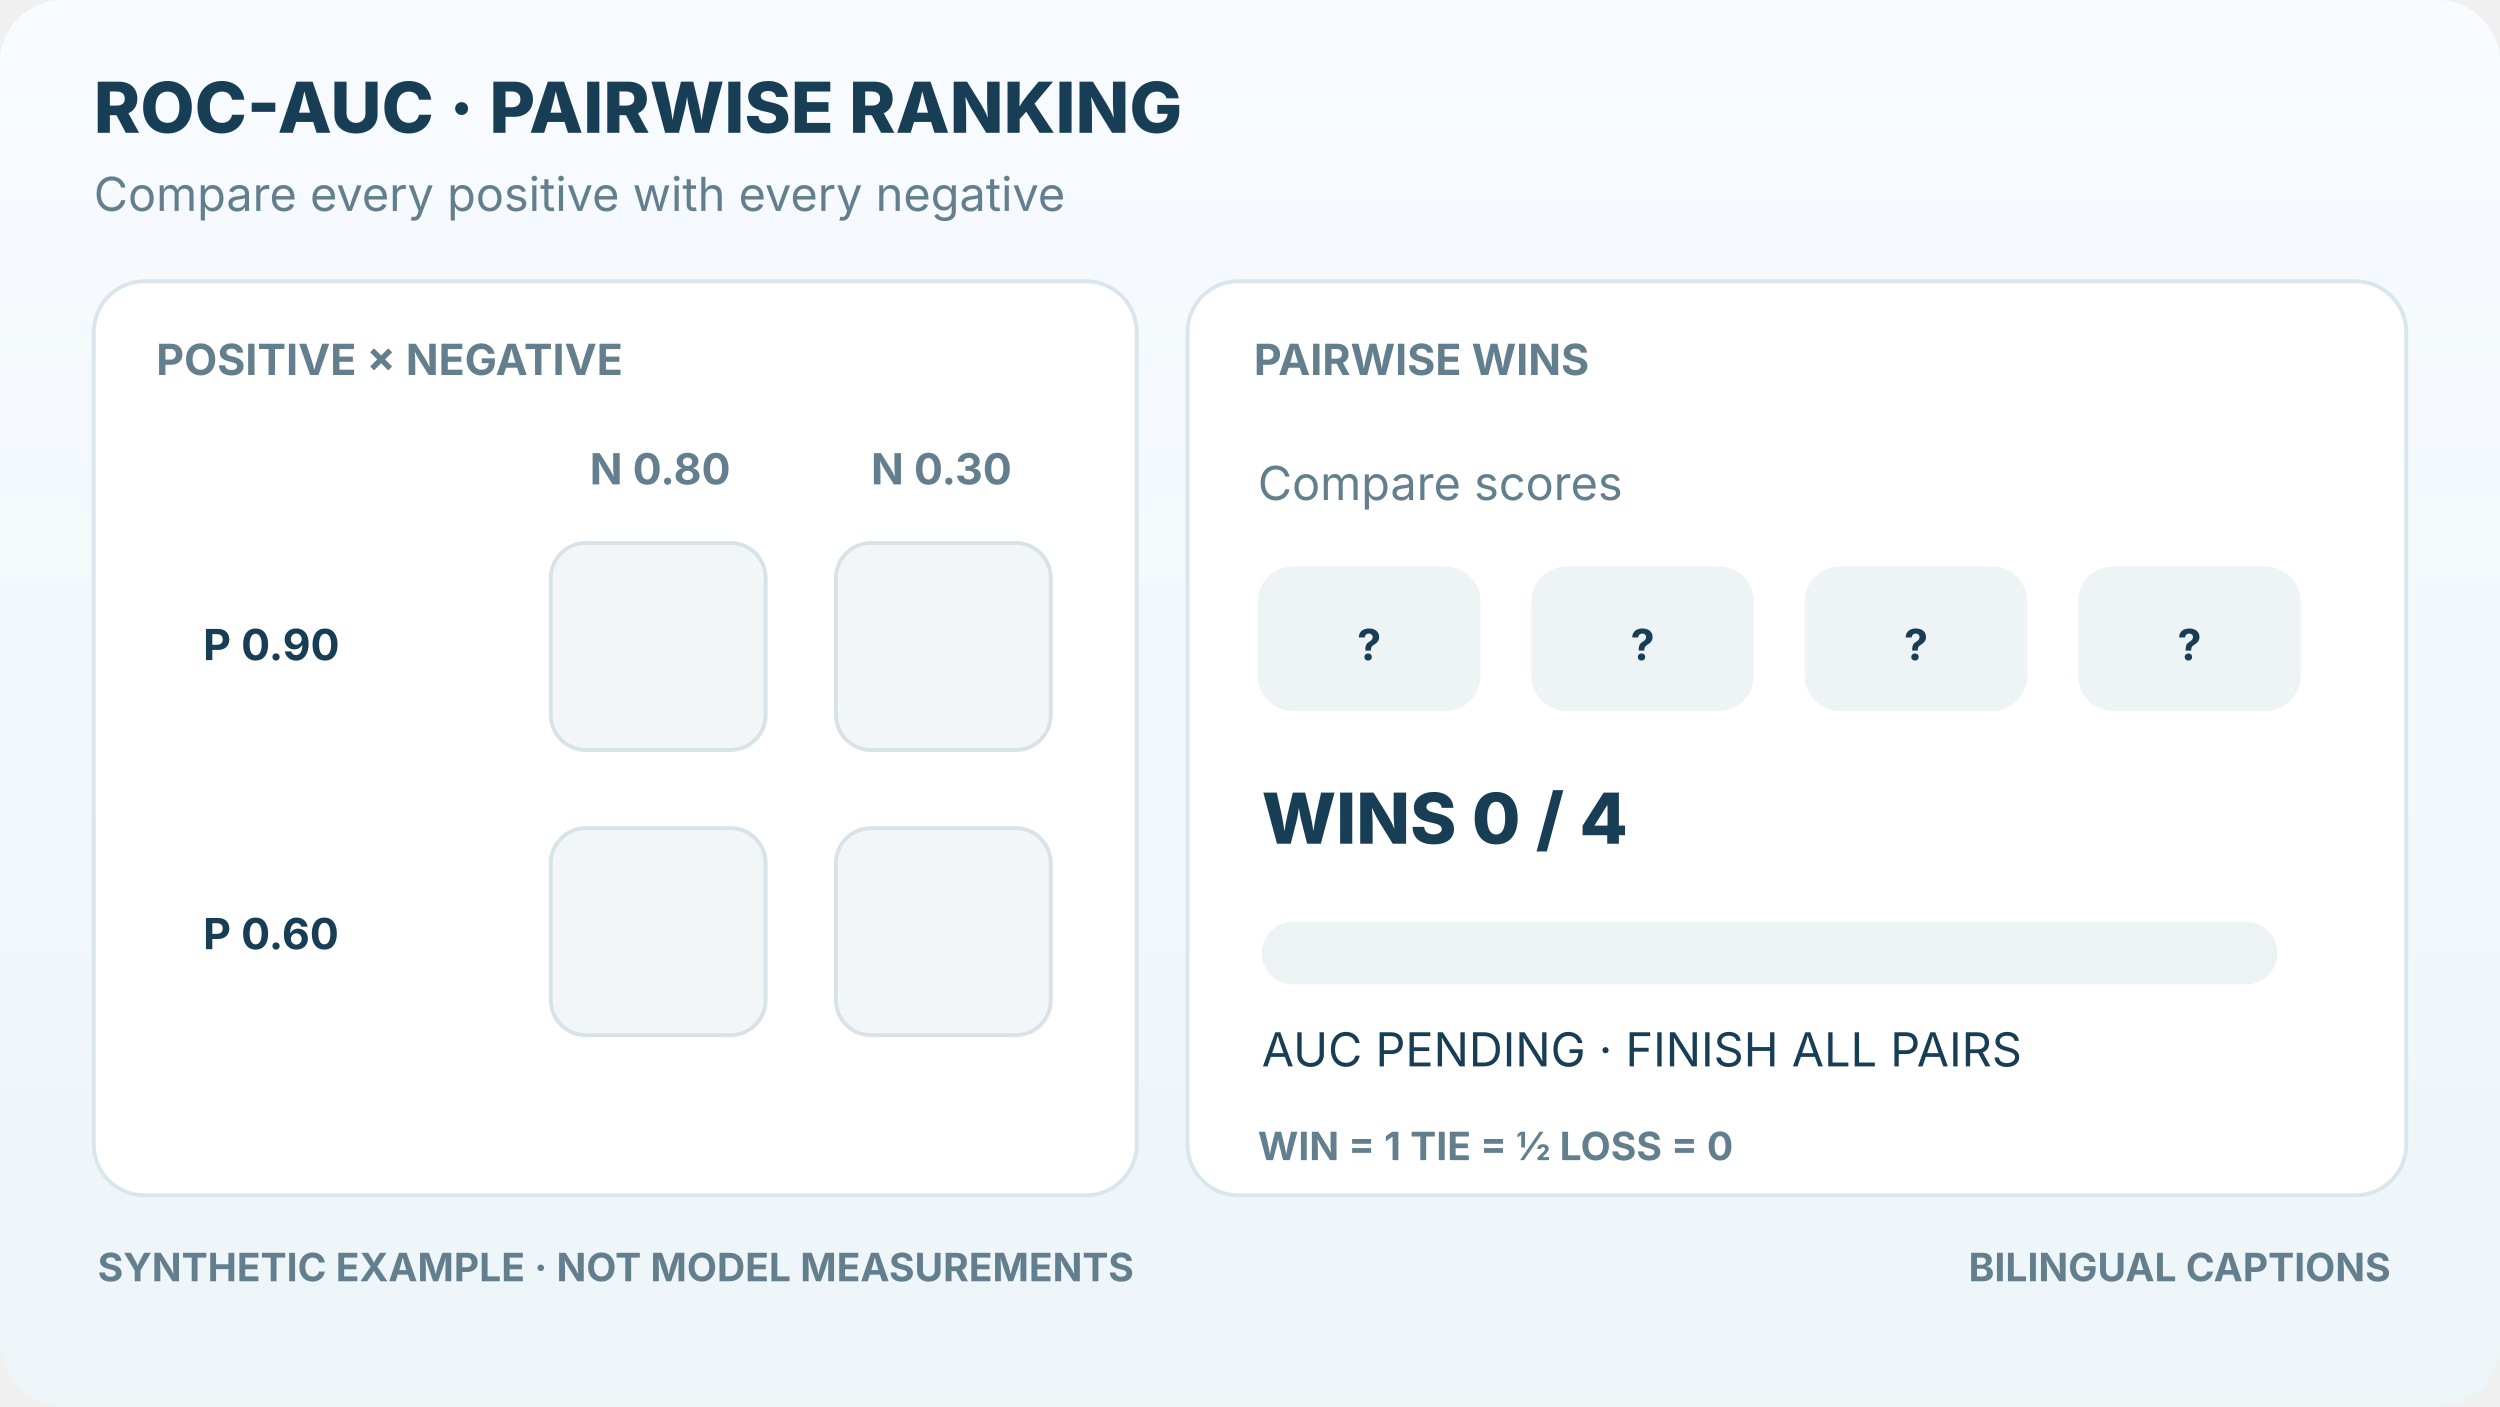
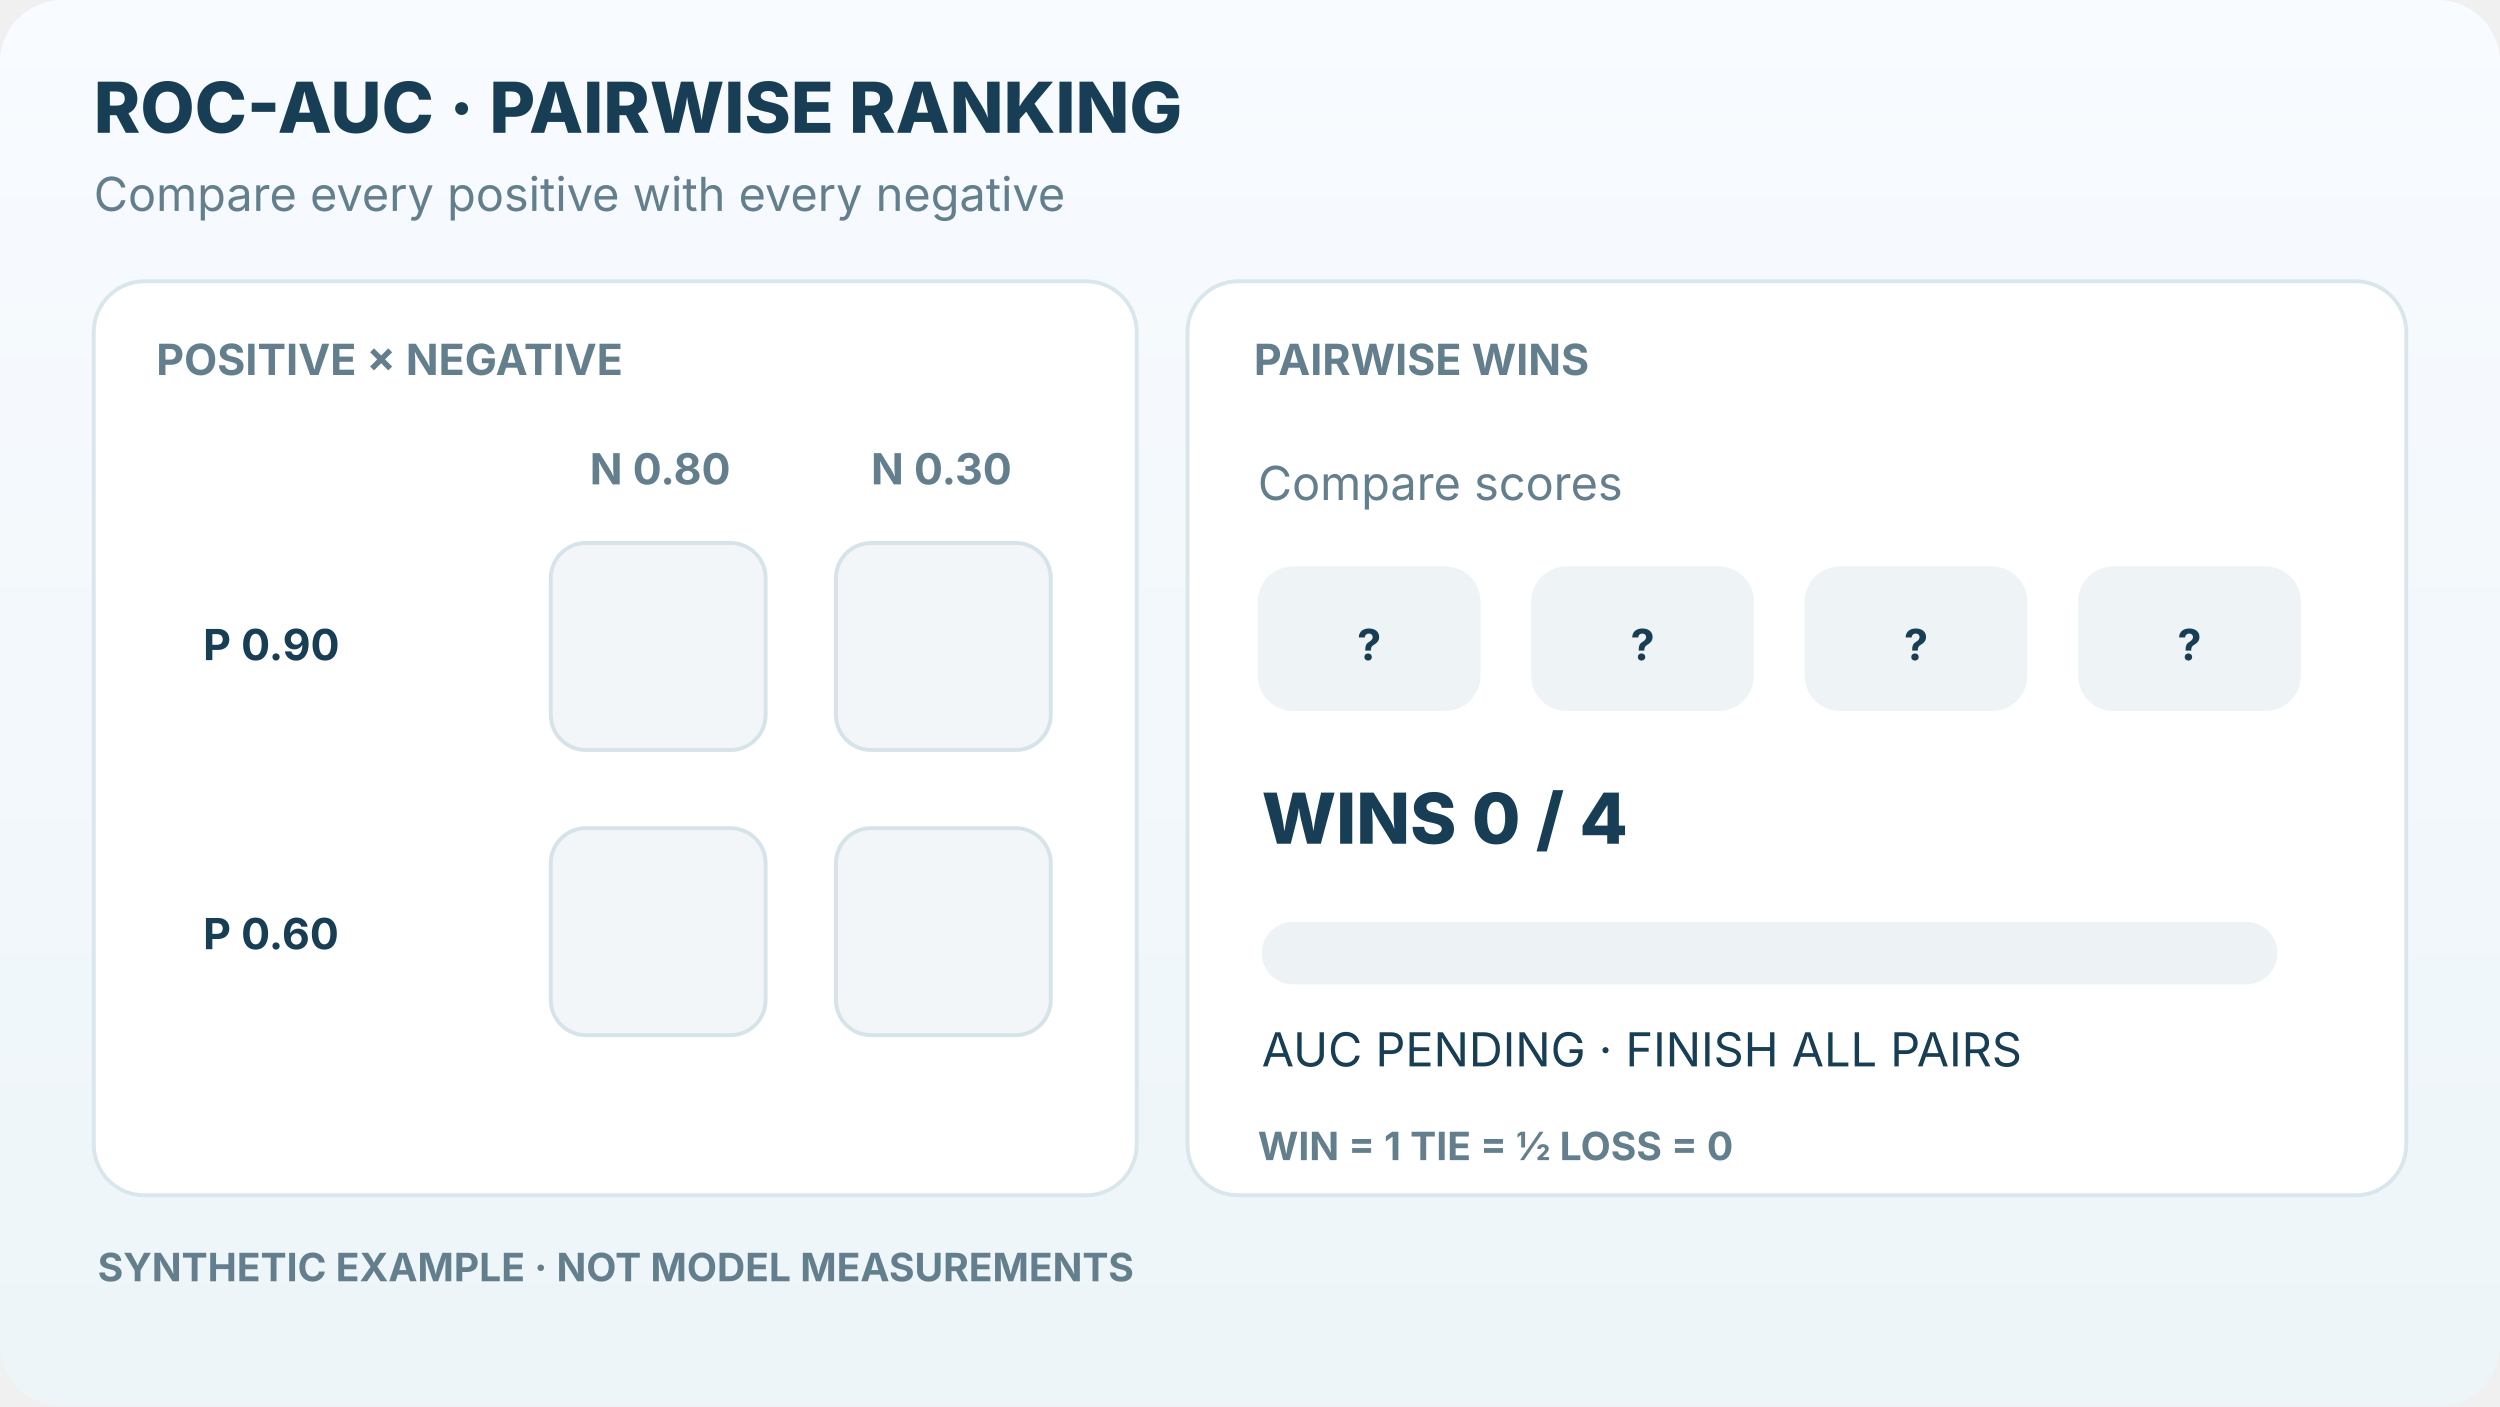
<svg xmlns="http://www.w3.org/2000/svg" width="640" height="360" viewBox="0 0 640 360" role="img" aria-labelledby="title desc">
  <defs>
    <linearGradient id="paper" x2="0" y2="1">
      <stop stop-color="#f8fbff" />
      <stop offset="1" stop-color="#edf5f8" />
    </linearGradient>
  </defs>
  <rect width="640" height="360" rx="16" fill="url(#paper)" />
  <style>text{font-family:Inter,system-ui,Arial,sans-serif;fill:#183e55}.h{font-size:18px;font-weight:800}.s{font-size:12px}.m{font-size:11px;font-weight:650}.tiny{font-size:10px;font-weight:650}.muted{fill:#637f8e}.motion-layer{display:inline}.still-layer{display:none}@media(prefers-reduced-motion:reduce){.motion-layer{display:none!important}.still-layer{display:inline!important}}</style>
  <text x="24" y="34" class="h">ROC-AUC  ·  PAIRWISE RANKING</text>
  <text x="24" y="54" class="s muted">Compare every positive with every negative</text>
  <rect x="24" y="72" width="267" height="234" fill="#fff" rx="13" stroke="#d9e6ec" />
  <rect x="304" y="72" width="312" height="234" fill="#fff" rx="13" stroke="#d9e6ec" />
  <text x="40" y="96" class="m muted">POSITIVE × NEGATIVE</text>
  <text x="321" y="96" class="m muted">PAIRWISE WINS</text>
  <text x="25" y="328" class="tiny muted">SYNTHETIC EXAMPLE  ·  NOT MODEL MEASUREMENTS</text>
-   <text x="612" y="328" class="tiny muted" text-anchor="end">BILINGUAL CAPTIONS</text>
  <text x="169" y="124" class="m muted" text-anchor="middle">N 0.80</text>
  <text x="241" y="124" class="m muted" text-anchor="middle">N 0.30</text>
  <text x="52" y="169" class="m">P 0.90</text>
  <text x="52" y="243" class="m">P 0.60</text>
  <rect x="141" y="139" width="55" height="53" fill="#f2f6f8" rx="9" stroke="#d6e3e9" />
  <rect x="214" y="139" width="55" height="53" fill="#f2f6f8" rx="9" stroke="#d6e3e9" />
  <rect x="141" y="212" width="55" height="53" fill="#f2f6f8" rx="9" stroke="#d6e3e9" />
  <rect x="214" y="212" width="55" height="53" fill="#f2f6f8" rx="9" stroke="#d6e3e9" />
  <text x="322" y="128" class="s muted">Compare scores</text>
  <text x="322" y="297" class="tiny muted">WIN = 1    TIE = ½    LOSS = 0</text>
  <g class="motion-layer moving">
    <g opacity="1">
      <animate attributeName="opacity" dur="12s" repeatCount="indefinite" calcMode="discrete" keyTimes="0.000;0.200;0.400;0.600;0.800;1.000" values="1;0;0;0;0;0" />
      <rect x="322" y="145" width="57" height="37" fill="#eef3f6" rx="9" />
      <text x="350.5" y="169" class="m" text-anchor="middle">?</text>
      <rect x="392" y="145" width="57" height="37" fill="#eef3f6" rx="9" />
      <text x="420.5" y="169" class="m" text-anchor="middle">?</text>
      <rect x="462" y="145" width="57" height="37" fill="#eef3f6" rx="9" />
      <text x="490.5" y="169" class="m" text-anchor="middle">?</text>
      <rect x="532" y="145" width="57" height="37" fill="#eef3f6" rx="9" />
      <text x="560.5" y="169" class="m" text-anchor="middle">?</text>
      <text x="323" y="216" class="h">WINS   0 / 4</text>
      <rect x="323" y="236" width="260" height="16" fill="#edf2f5" rx="8" />
      <rect x="323" y="236" width="0" height="16" fill="#258f93" rx="8" />
      <text x="323" y="273" class="s">AUC PENDING · FINISH ALL PAIRS</text>
    </g>
    <g opacity="0">
      <animate attributeName="opacity" dur="12s" repeatCount="indefinite" calcMode="discrete" keyTimes="0.000;0.200;0.400;0.600;0.800;1.000" values="0;1;0;0;0;0" />
      <rect x="141" y="139" width="55" height="53" fill="#d9f3ed" rx="9" stroke="#183e55" stroke-width="2.4" />
      <text x="168.5" y="174" class="h" text-anchor="middle">✓</text>
      <rect x="322" y="145" width="57" height="37" fill="#d9f3ed" rx="9" />
      <text x="350.5" y="169" class="m" text-anchor="middle">WIN</text>
      <rect x="392" y="145" width="57" height="37" fill="#eef3f6" rx="9" />
      <text x="420.5" y="169" class="m" text-anchor="middle">?</text>
      <rect x="462" y="145" width="57" height="37" fill="#eef3f6" rx="9" />
      <text x="490.5" y="169" class="m" text-anchor="middle">?</text>
      <rect x="532" y="145" width="57" height="37" fill="#eef3f6" rx="9" />
      <text x="560.5" y="169" class="m" text-anchor="middle">?</text>
      <text x="323" y="216" class="h">WINS   1 / 4</text>
      <rect x="323" y="236" width="260" height="16" fill="#edf2f5" rx="8" />
      <rect x="323" y="236" width="65" height="16" fill="#258f93" rx="8" />
      <text x="323" y="273" class="s">AUC PENDING · FINISH ALL PAIRS</text>
    </g>
    <g opacity="0">
      <animate attributeName="opacity" dur="12s" repeatCount="indefinite" calcMode="discrete" keyTimes="0.000;0.200;0.400;0.600;0.800;1.000" values="0;0;1;0;0;0" />
      <rect x="141" y="139" width="55" height="53" fill="#d9f3ed" rx="9" stroke="#bdd5d9" stroke-width="1" />
      <text x="168.5" y="174" class="h" text-anchor="middle">✓</text>
      <rect x="214" y="139" width="55" height="53" fill="#d9f3ed" rx="9" stroke="#183e55" stroke-width="2.4" />
      <text x="241.5" y="174" class="h" text-anchor="middle">✓</text>
      <rect x="322" y="145" width="57" height="37" fill="#d9f3ed" rx="9" />
      <text x="350.5" y="169" class="m" text-anchor="middle">WIN</text>
      <rect x="392" y="145" width="57" height="37" fill="#d9f3ed" rx="9" />
      <text x="420.5" y="169" class="m" text-anchor="middle">WIN</text>
      <rect x="462" y="145" width="57" height="37" fill="#eef3f6" rx="9" />
      <text x="490.5" y="169" class="m" text-anchor="middle">?</text>
      <rect x="532" y="145" width="57" height="37" fill="#eef3f6" rx="9" />
      <text x="560.5" y="169" class="m" text-anchor="middle">?</text>
      <text x="323" y="216" class="h">WINS   2 / 4</text>
      <rect x="323" y="236" width="260" height="16" fill="#edf2f5" rx="8" />
      <rect x="323" y="236" width="130" height="16" fill="#258f93" rx="8" />
      <text x="323" y="273" class="s">AUC PENDING · FINISH ALL PAIRS</text>
    </g>
    <g opacity="0">
      <animate attributeName="opacity" dur="12s" repeatCount="indefinite" calcMode="discrete" keyTimes="0.000;0.200;0.400;0.600;0.800;1.000" values="0;0;0;1;0;0" />
      <rect x="141" y="139" width="55" height="53" fill="#d9f3ed" rx="9" stroke="#bdd5d9" stroke-width="1" />
      <text x="168.5" y="174" class="h" text-anchor="middle">✓</text>
      <rect x="214" y="139" width="55" height="53" fill="#d9f3ed" rx="9" stroke="#bdd5d9" stroke-width="1" />
      <text x="241.5" y="174" class="h" text-anchor="middle">✓</text>
      <rect x="141" y="212" width="55" height="53" fill="#ffebdc" rx="9" stroke="#183e55" stroke-width="2.4" />
      <text x="168.5" y="247" class="h" text-anchor="middle">×</text>
      <rect x="322" y="145" width="57" height="37" fill="#d9f3ed" rx="9" />
      <text x="350.5" y="169" class="m" text-anchor="middle">WIN</text>
      <rect x="392" y="145" width="57" height="37" fill="#d9f3ed" rx="9" />
      <text x="420.5" y="169" class="m" text-anchor="middle">WIN</text>
      <rect x="462" y="145" width="57" height="37" fill="#ffebdc" rx="9" />
      <text x="490.5" y="169" class="m" text-anchor="middle">LOSS</text>
      <rect x="532" y="145" width="57" height="37" fill="#eef3f6" rx="9" />
      <text x="560.5" y="169" class="m" text-anchor="middle">?</text>
      <text x="323" y="216" class="h">WINS   2 / 4</text>
      <rect x="323" y="236" width="260" height="16" fill="#edf2f5" rx="8" />
      <rect x="323" y="236" width="130" height="16" fill="#258f93" rx="8" />
      <text x="323" y="273" class="s">AUC PENDING · FINISH ALL PAIRS</text>
    </g>
    <g opacity="0">
      <animate attributeName="opacity" dur="12s" repeatCount="indefinite" calcMode="discrete" keyTimes="0.000;0.200;0.400;0.600;0.800;1.000" values="0;0;0;0;1;0" />
      <rect x="141" y="139" width="55" height="53" fill="#d9f3ed" rx="9" stroke="#bdd5d9" stroke-width="1" />
      <text x="168.5" y="174" class="h" text-anchor="middle">✓</text>
      <rect x="214" y="139" width="55" height="53" fill="#d9f3ed" rx="9" stroke="#bdd5d9" stroke-width="1" />
      <text x="241.5" y="174" class="h" text-anchor="middle">✓</text>
      <rect x="141" y="212" width="55" height="53" fill="#ffebdc" rx="9" stroke="#bdd5d9" stroke-width="1" />
      <text x="168.5" y="247" class="h" text-anchor="middle">×</text>
      <rect x="214" y="212" width="55" height="53" fill="#d9f3ed" rx="9" stroke="#183e55" stroke-width="2.4" />
      <text x="241.5" y="247" class="h" text-anchor="middle">✓</text>
      <rect x="322" y="145" width="57" height="37" fill="#d9f3ed" rx="9" />
      <text x="350.5" y="169" class="m" text-anchor="middle">WIN</text>
      <rect x="392" y="145" width="57" height="37" fill="#d9f3ed" rx="9" />
      <text x="420.5" y="169" class="m" text-anchor="middle">WIN</text>
      <rect x="462" y="145" width="57" height="37" fill="#ffebdc" rx="9" />
      <text x="490.5" y="169" class="m" text-anchor="middle">LOSS</text>
      <rect x="532" y="145" width="57" height="37" fill="#d9f3ed" rx="9" />
      <text x="560.5" y="169" class="m" text-anchor="middle">WIN</text>
      <text x="323" y="216" class="h">WINS   3 / 4</text>
      <rect x="323" y="236" width="260" height="16" fill="#edf2f5" rx="8" />
      <rect x="323" y="236" width="195" height="16" fill="#258f93" rx="8" />
      <text x="323" y="273" class="s">AUC = 0.750</text>
    </g>
  </g>
  <g class="still-layer">
    <rect x="141" y="139" width="55" height="53" fill="#d9f3ed" rx="9" stroke="#bdd5d9" stroke-width="1" />
    <text x="168.5" y="174" class="h" text-anchor="middle">✓</text>
    <rect x="214" y="139" width="55" height="53" fill="#d9f3ed" rx="9" stroke="#bdd5d9" stroke-width="1" />
    <text x="241.5" y="174" class="h" text-anchor="middle">✓</text>
    <rect x="141" y="212" width="55" height="53" fill="#ffebdc" rx="9" stroke="#bdd5d9" stroke-width="1" />
    <text x="168.5" y="247" class="h" text-anchor="middle">×</text>
    <rect x="214" y="212" width="55" height="53" fill="#d9f3ed" rx="9" stroke="#183e55" stroke-width="2.4" />
    <text x="241.5" y="247" class="h" text-anchor="middle">✓</text>
    <rect x="322" y="145" width="57" height="37" fill="#d9f3ed" rx="9" />
    <text x="350.5" y="169" class="m" text-anchor="middle">WIN</text>
    <rect x="392" y="145" width="57" height="37" fill="#d9f3ed" rx="9" />
    <text x="420.5" y="169" class="m" text-anchor="middle">WIN</text>
    <rect x="462" y="145" width="57" height="37" fill="#ffebdc" rx="9" />
    <text x="490.5" y="169" class="m" text-anchor="middle">LOSS</text>
    <rect x="532" y="145" width="57" height="37" fill="#d9f3ed" rx="9" />
    <text x="560.5" y="169" class="m" text-anchor="middle">WIN</text>
    <text x="323" y="216" class="h">WINS   3 / 4</text>
    <rect x="323" y="236" width="260" height="16" fill="#edf2f5" rx="8" />
    <rect x="323" y="236" width="195" height="16" fill="#258f93" rx="8" />
    <text x="323" y="273" class="s">AUC = 0.750</text>
  </g>
</svg>
